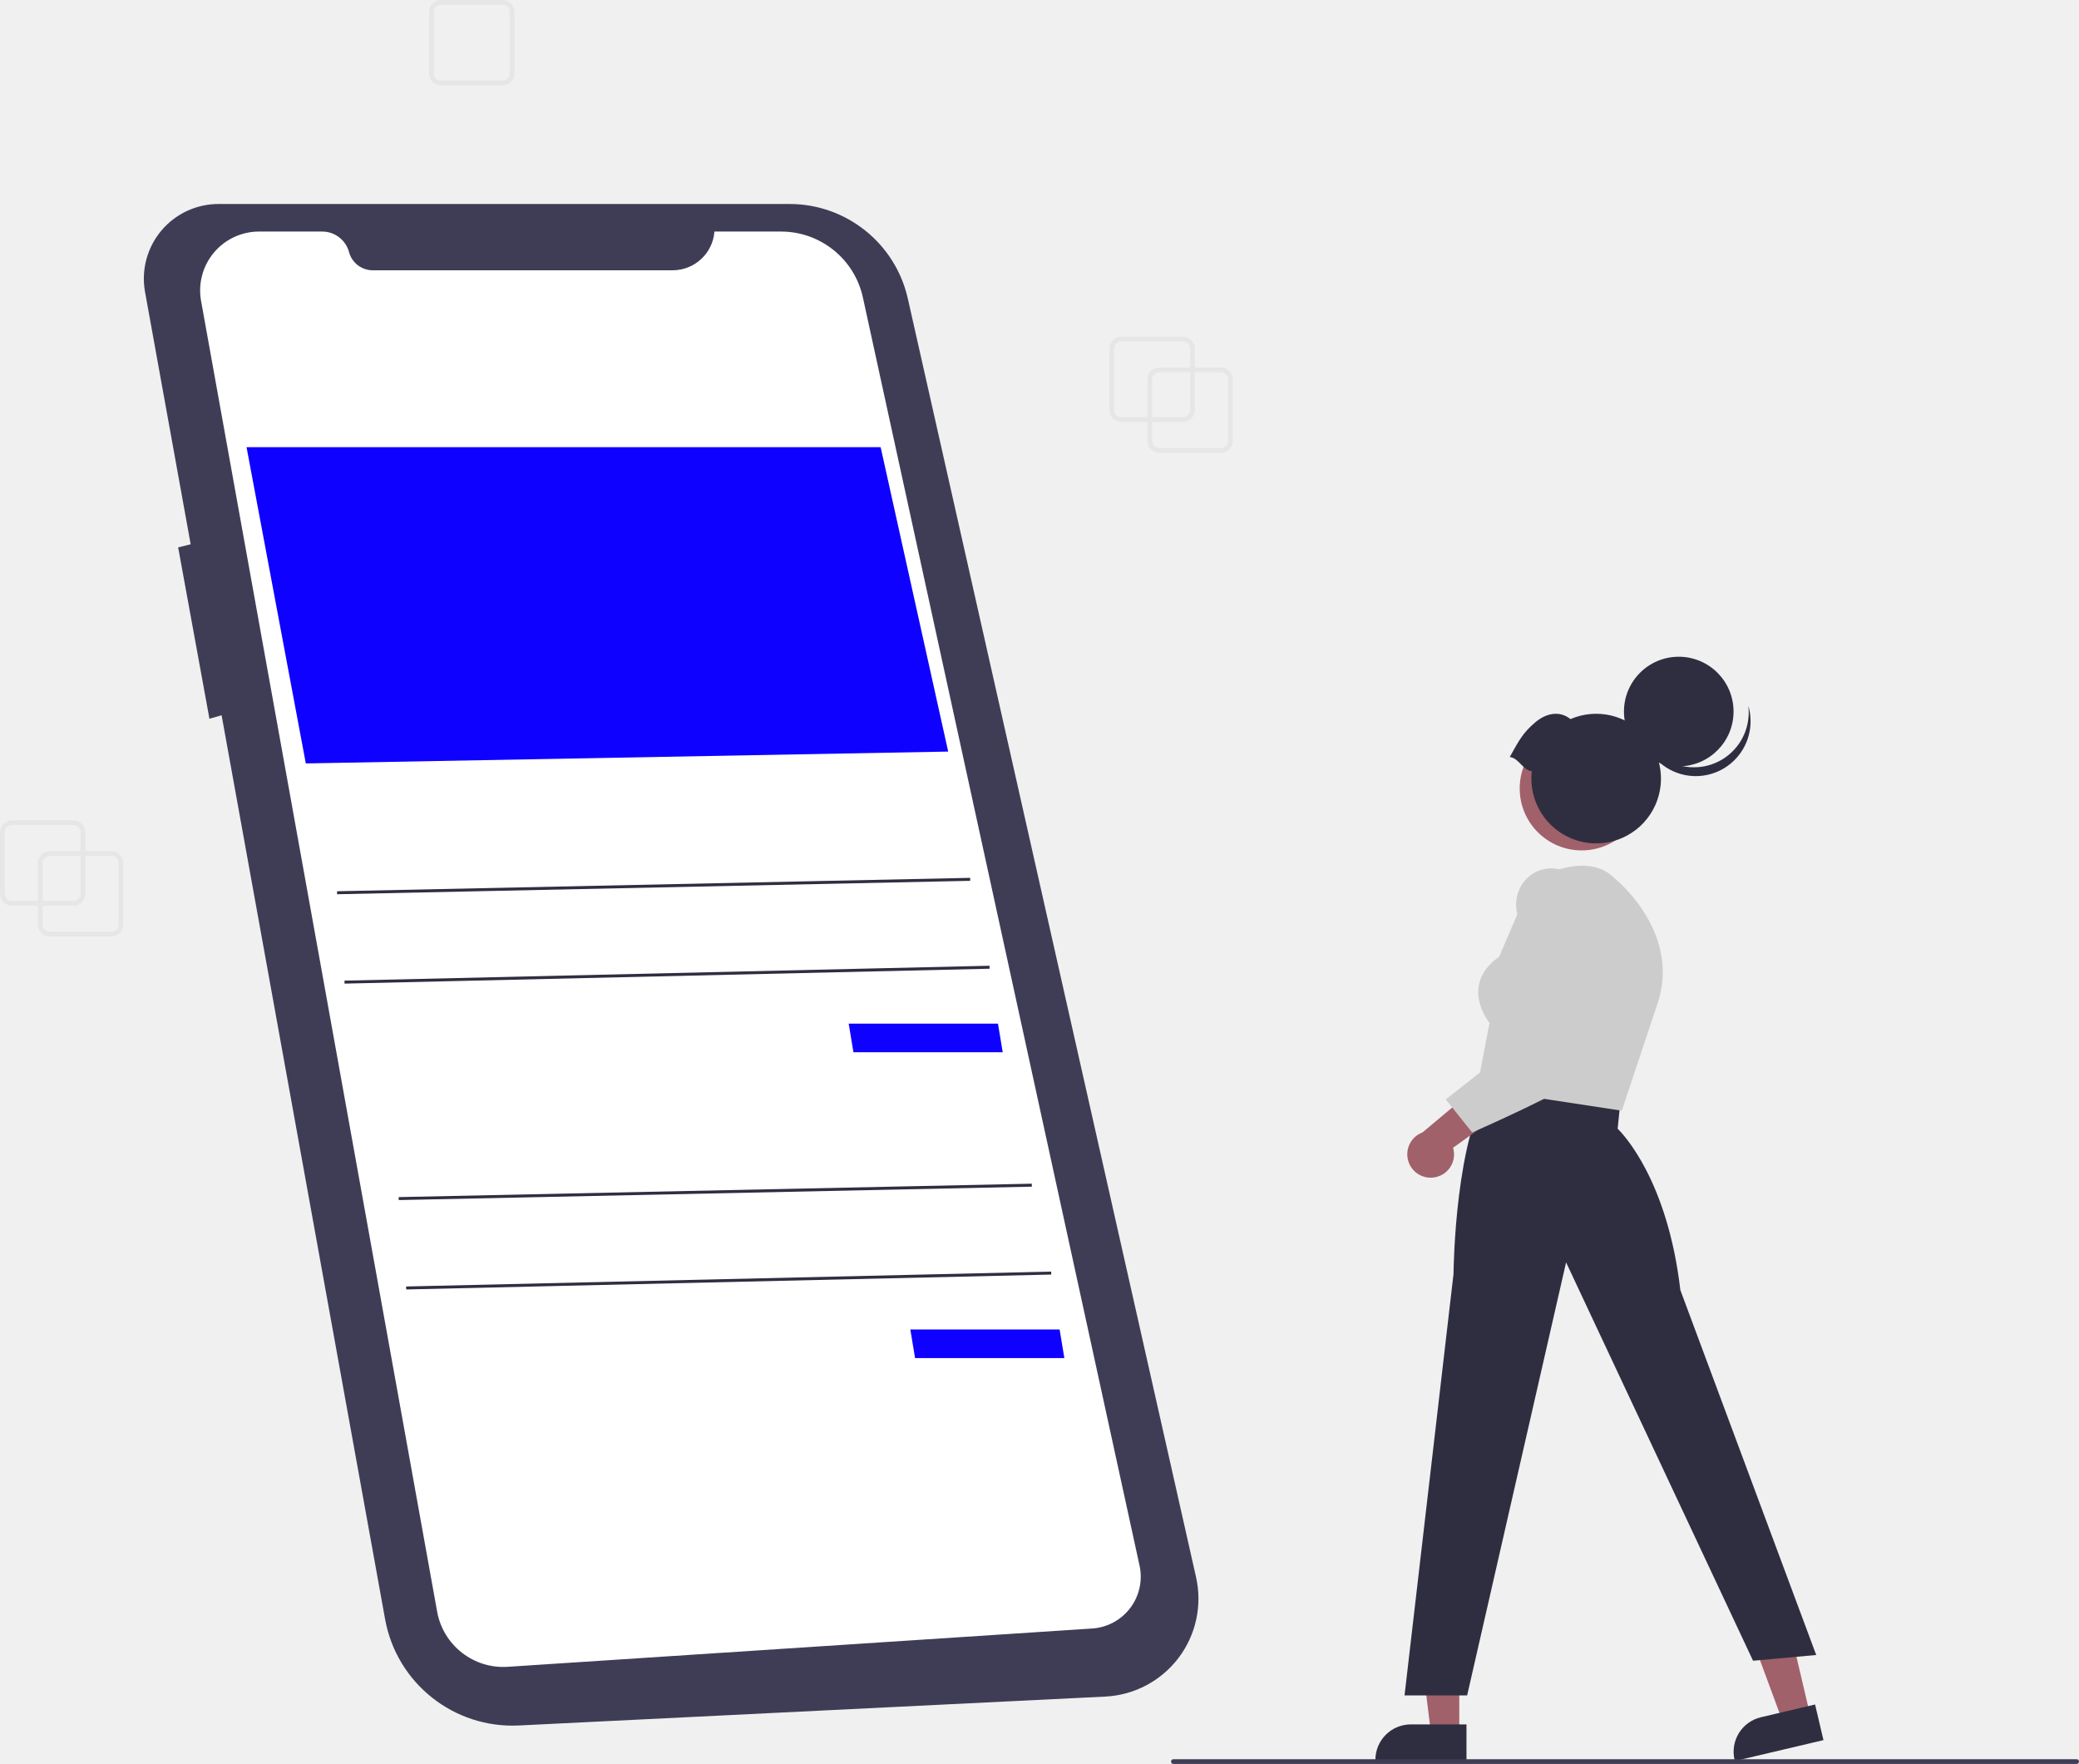
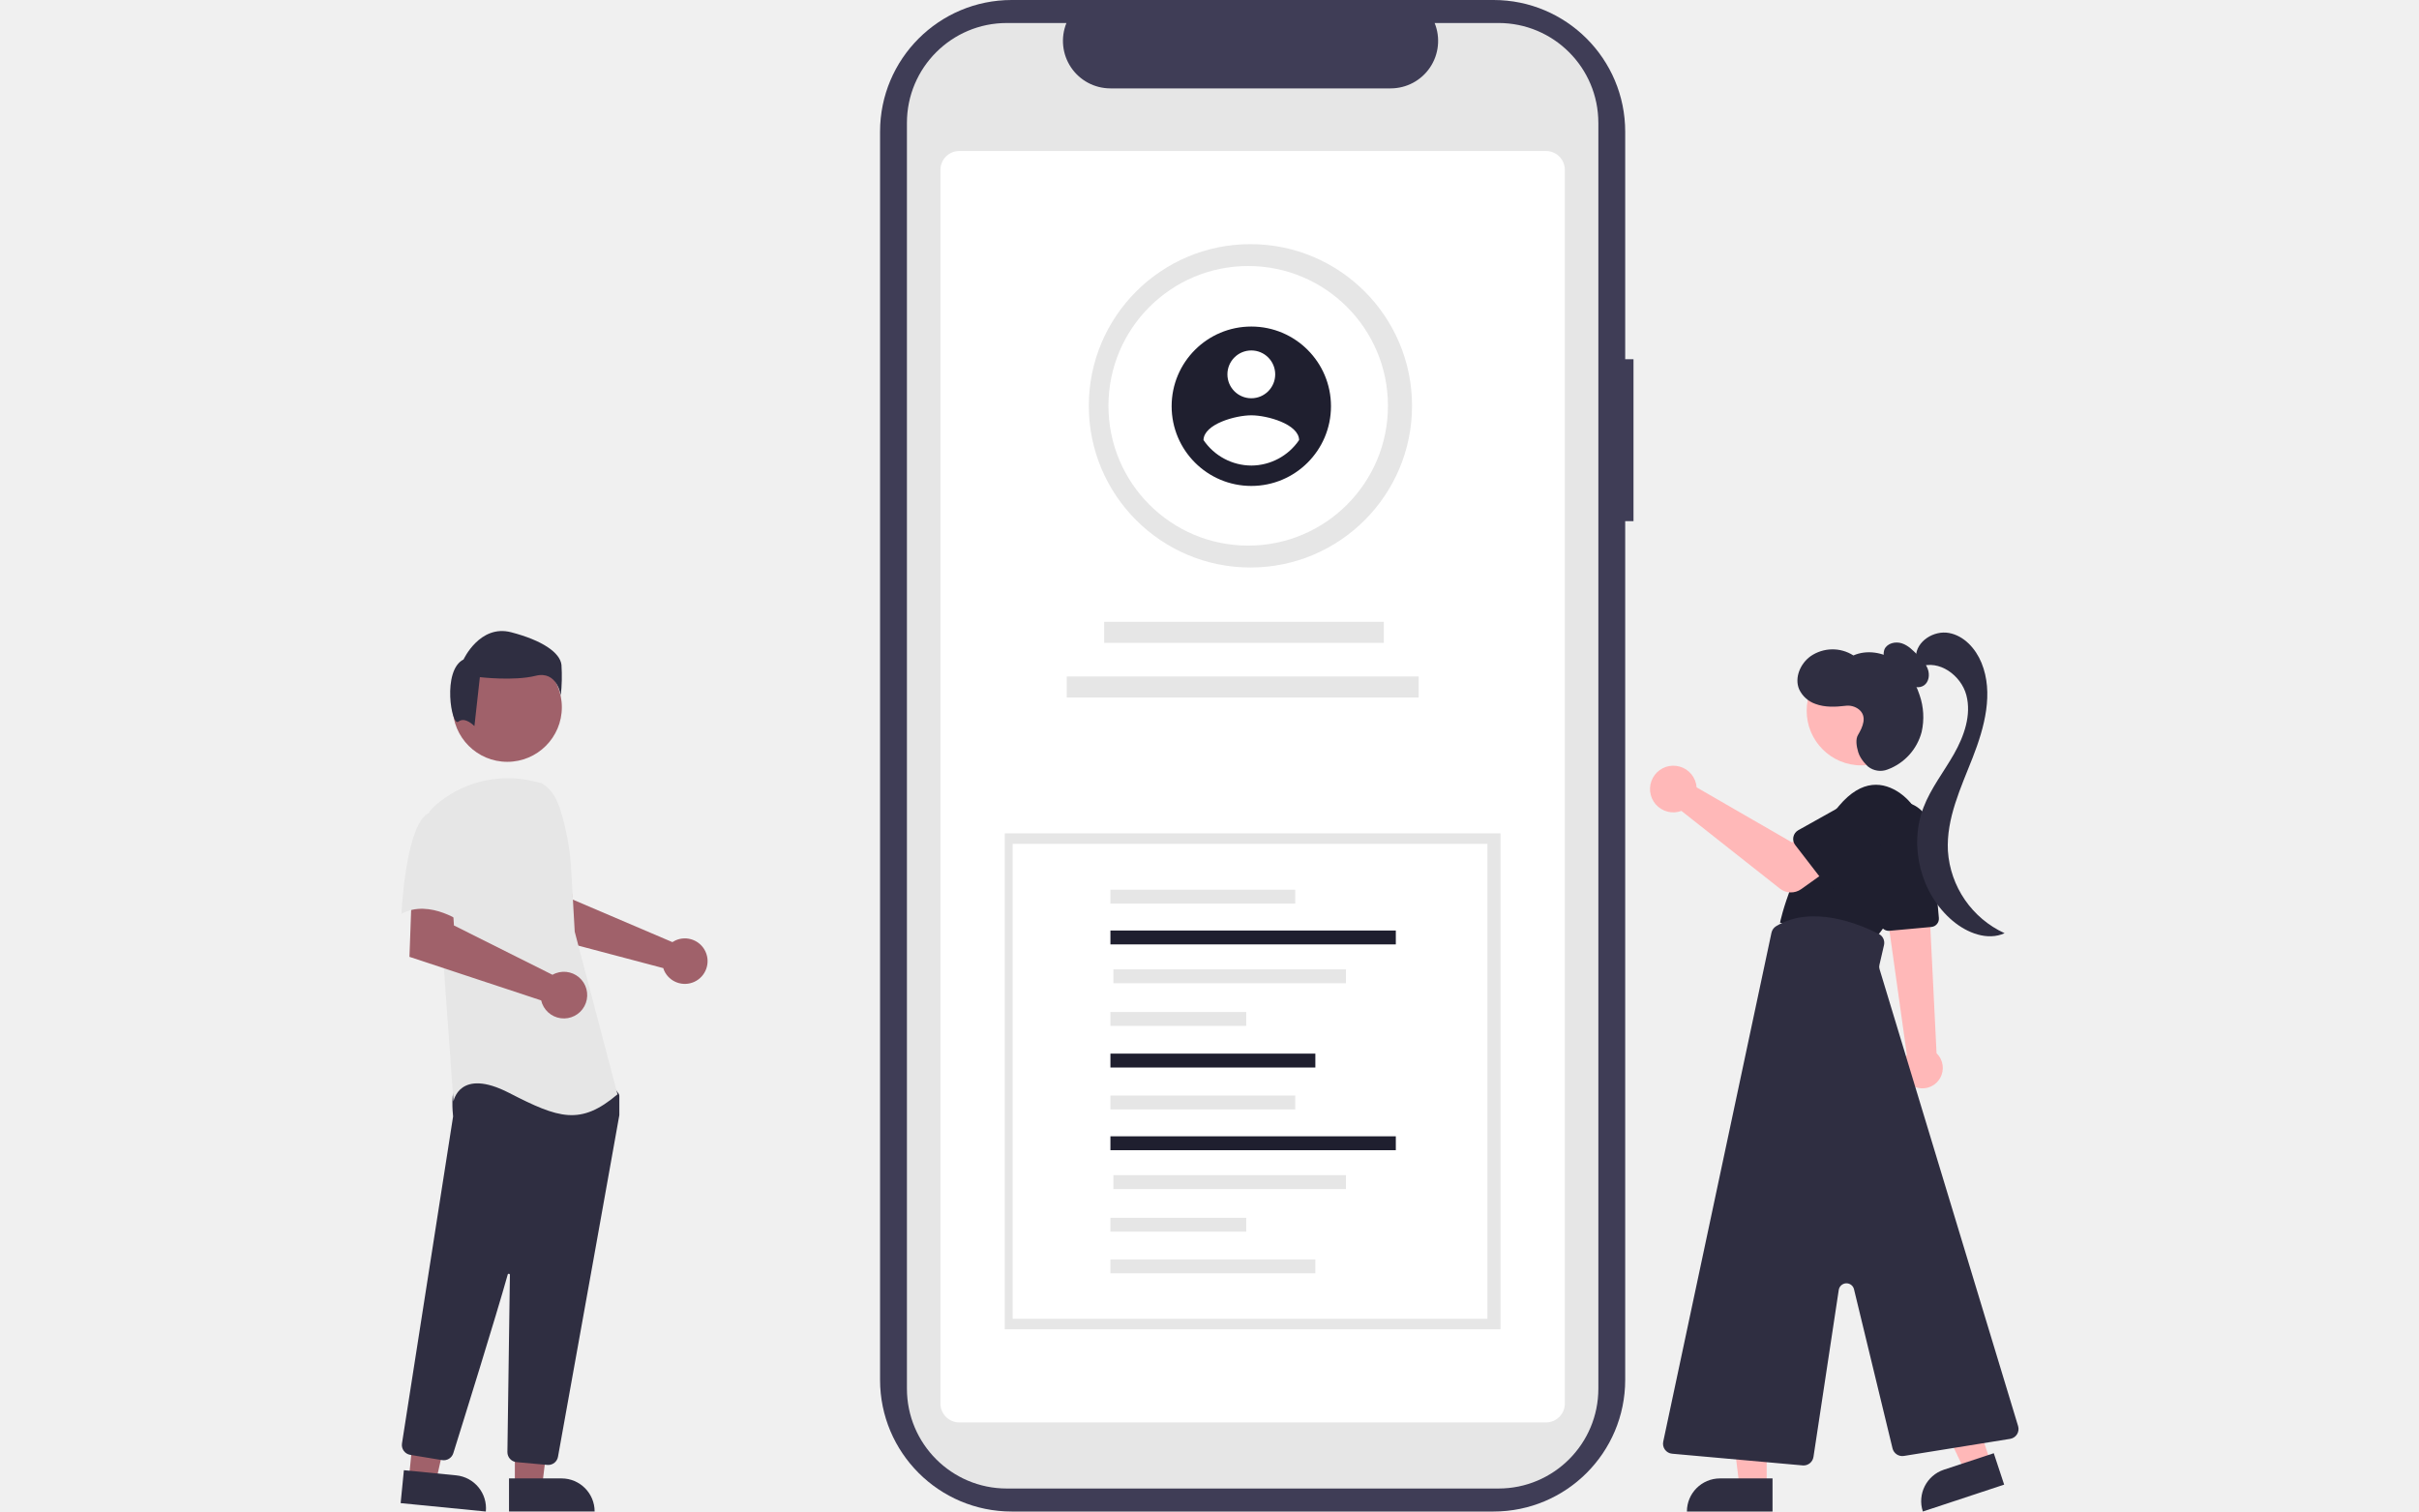
- <svg xmlns="http://www.w3.org/2000/svg" id="b142cff6-7277-4db1-8c84-b82a10fcabd4" data-name="Layer 1" width="876.972" height="744" viewBox="0 0 876.972 744">
-   <path d="M676.514,269h-26a5.006,5.006,0,0,1-5-5V238a5.006,5.006,0,0,1,5-5h26a5.006,5.006,0,0,1,5,5v26A5.006,5.006,0,0,1,676.514,269Zm-26-34a3.003,3.003,0,0,0-3,3v26a3.003,3.003,0,0,0,3,3h26a3.003,3.003,0,0,0,3-3V238a3.003,3.003,0,0,0-3-3Z" transform="translate(-161.5138 -78)" fill="#e6e6e6" />
-   <path d="M373.514,114h-26a5.006,5.006,0,0,1-5-5V83a5.006,5.006,0,0,1,5-5h26a5.006,5.006,0,0,1,5,5v26A5.006,5.006,0,0,1,373.514,114Zm-26-34a3.003,3.003,0,0,0-3,3v26a3.003,3.003,0,0,0,3,3h26a3.003,3.003,0,0,0,3-3V83a3.003,3.003,0,0,0-3-3Z" transform="translate(-161.5138 -78)" fill="#e6e6e6" />
-   <path d="M660.514,256h-26a5.006,5.006,0,0,1-5-5V225a5.006,5.006,0,0,1,5-5h26a5.006,5.006,0,0,1,5,5v26A5.006,5.006,0,0,1,660.514,256Zm-26-34a3.003,3.003,0,0,0-3,3v26a3.003,3.003,0,0,0,3,3h26a3.003,3.003,0,0,0,3-3V225a3.003,3.003,0,0,0-3-3Z" transform="translate(-161.5138 -78)" fill="#e6e6e6" />
-   <path d="M208.514,473h-26a5.006,5.006,0,0,1-5-5V442a5.006,5.006,0,0,1,5-5h26a5.006,5.006,0,0,1,5,5v26A5.006,5.006,0,0,1,208.514,473Zm-26-34a3.003,3.003,0,0,0-3,3v26a3.003,3.003,0,0,0,3,3h26a3.003,3.003,0,0,0,3-3V442a3.003,3.003,0,0,0-3-3Z" transform="translate(-161.5138 -78)" fill="#e6e6e6" />
-   <path d="M192.514,460h-26a5.006,5.006,0,0,1-5-5V429a5.006,5.006,0,0,1,5-5h26a5.006,5.006,0,0,1,5,5v26A5.006,5.006,0,0,1,192.514,460Zm-26-34a3.003,3.003,0,0,0-3,3v26a3.003,3.003,0,0,0,3,3h26a3.003,3.003,0,0,0,3-3V429a3.003,3.003,0,0,0-3-3Z" transform="translate(-161.5138 -78)" fill="#e6e6e6" />
-   <path d="M253.943,164.039H494.559a51.15,51.15,0,0,1,49.898,39.901L666.035,743.206a41.34,41.34,0,0,1-38.294,50.382L380.386,805.776A54.615,54.615,0,0,1,323.956,760.948l-68.967-381.268-5.131,1.466-13.196-72.265,5.281-1.32L222.693,201.136a31.493,31.493,0,0,1,31.25-37.097Z" transform="translate(-161.5138 -78)" fill="#3f3d56" />
-   <path d="M462.882,175.664h28.087a35.349,35.349,0,0,1,34.536,27.813L642.204,738.345a21.903,21.903,0,0,1-19.967,26.525l-246.554,16.159a28.367,28.367,0,0,1-29.773-23.277L246.33,204.914a24.846,24.846,0,0,1,24.452-29.25h26.645a11.726,11.726,0,0,1,11.323,8.677h0a10.352,10.352,0,0,0,9.996,7.661H445.239a17.695,17.695,0,0,0,17.643-16.338Z" transform="translate(-161.5138 -78)" fill="#fff" />
-   <polygon points="104 188.606 371.476 188.606 399.971 317 129 322 104 188.606" fill="#0e01ff" />
-   <polygon points="358 431.754 420.971 431.754 422.971 443.809 360 443.809 358 431.754" fill="#0e01ff" />
-   <rect x="303.667" y="451.084" width="267.125" height="1.257" transform="translate(-170.9793 -68.64185) rotate(-1.21314)" fill="#2f2e41" />
-   <rect x="306.803" y="488.473" width="272.164" height="1.257" transform="translate(-172.6883 -67.64407) rotate(-1.32299)" fill="#2f2e41" />
-   <polygon points="384 560.754 446.971 560.754 448.971 572.809 386 572.809 384 560.754" fill="#0e01ff" />
-   <rect x="329.667" y="580.084" width="267.125" height="1.257" transform="translate(-173.7046 -68.06247) rotate(-1.21314)" fill="#2f2e41" />
-   <rect x="332.803" y="617.473" width="272.164" height="1.257" transform="translate(-175.6598 -67.00938) rotate(-1.32299)" fill="#2f2e41" />
-   <polygon points="615.56 731.207 603.645 731.206 597.977 685.249 615.562 685.25 615.56 731.207" fill="#a0616a" />
-   <path d="M780.112,820.757l-38.419-.001v-.486a14.954,14.954,0,0,1,14.954-14.953h.001l23.465.001Z" transform="translate(-161.5138 -78)" fill="#2f2e41" />
-   <polygon points="763.576 723.405 751.979 726.136 735.926 682.702 753.043 678.671 763.576 723.405" fill="#a0616a" />
-   <path d="M930.695,811.951l-37.396,8.806-.111-.473a14.954,14.954,0,0,1,11.127-17.983l.001-0,22.84-5.378Z" transform="translate(-161.5138 -78)" fill="#2f2e41" />
-   <path d="M774.639,615.366c.023-2.395.732-58.915,16.225-80.286l.229-.315,53.992,7.449-1.207,11.863c2.375,2.31,21.055,21.83,26.449,68.054l57.308,153.915-26.642,2.422L822.127,610.449,780.392,793.084H753.981Z" transform="translate(-161.5138 -78)" fill="#2f2e41" />
-   <path d="M784.539,537.165l5.278-27.708c-1.033-1.33-5.611-7.717-4.592-15.204.665-4.884,3.58-9.167,8.668-12.734l13.68-31.92.184-.108c.921-.543,22.703-13.138,34.577-1.255.297.23,29.533,23.438,17.793,54.746L845.633,546.467Z" transform="translate(-161.5138 -78)" fill="#ccc" />
-   <path d="M766.177,574.652a9.798,9.798,0,0,0,8.275-12.54l28.251-20.354-16.912-6.433-24.235,20.315a9.851,9.851,0,0,0,4.62,19.012Z" transform="translate(-161.5138 -78)" fill="#a0616a" />
-   <path d="M771.369,541.725l43.13-33.981-12.822-43.808a15.74,15.74,0,0,1,1.589-12.458,14.558,14.558,0,0,1,9.546-6.891c7.383-1.562,14.086,2.572,19.917,12.29l.044.088c.965,2.358,23.434,57.901,6.277,69.779-16.783,11.619-55.699,28.532-56.091,28.703l-.456.197Z" transform="translate(-161.5138 -78)" fill="#ccc" />
-   <circle cx="667.177" cy="332.556" r="26.128" fill="#a0616a" />
-   <circle cx="708.139" cy="300.114" r="23.114" fill="#2f2e41" />
-   <path d="M889.59,397.255a23.116,23.116,0,0,1-35.695-12.137,23.116,23.116,0,1,0,45.09-9.479A23.107,23.107,0,0,1,889.59,397.255Z" transform="translate(-161.5138 -78)" fill="#2f2e41" />
-   <path d="M798.37,397.28c4.035-7.224,5.579-10.242,10.782-14.635,4.601-3.885,10.26-5.026,14.825-1.345a27.336,27.336,0,1,1-16.494,25.092,27.562,27.562,0,0,1,.186-3.091C803.702,402.745,802.338,397.837,798.37,397.28Z" transform="translate(-161.5138 -78)" fill="#2f2e41" />
-   <path d="M1037.486,822h-381a1,1,0,0,1,0-2h381a1,1,0,0,1,0,2Z" transform="translate(-161.5138 -78)" fill="#3f3d56" />
+ <svg xmlns="http://www.w3.org/2000/svg" width="800px" height="500px" viewBox="0 0 535 500" version="1.1">
+   <g id="surface1">
+     <path style=" stroke:none;fill-rule:nonzero;fill:rgb(24.706%,23.922%,33.725%);fill-opacity:1;" d="M 407.723 118.82 L 404.977 118.82 L 404.977 43.559 C 404.977 19.504 385.484 0 361.441 0 L 202.082 0 C 178.039 0 158.547 19.504 158.547 43.559 L 158.547 456.441 C 158.547 480.5 178.039 500 202.082 500 L 361.445 500 C 385.488 500 404.977 480.5 404.977 456.441 L 404.977 172.391 L 407.723 172.391 Z M 407.723 118.82 " />
+     <path style=" stroke:none;fill-rule:nonzero;fill:rgb(90.196%,90.196%,90.196%);fill-opacity:1;" d="M 396.102 40.645 L 396.102 459.359 C 396.098 477.598 381.324 492.383 363.098 492.391 L 200.461 492.391 C 182.223 492.391 167.438 477.602 167.434 459.355 L 167.434 40.645 C 167.441 22.398 182.227 7.609 200.461 7.613 L 220.188 7.613 C 218.223 12.453 218.789 17.957 221.703 22.293 C 224.613 26.629 229.492 29.234 234.715 29.238 L 327.434 29.238 C 332.656 29.23 337.531 26.629 340.445 22.289 C 343.355 17.953 343.922 12.449 341.953 7.609 L 363.086 7.609 C 381.316 7.613 396.094 22.395 396.098 40.633 Z M 396.102 40.645 " />
+     <path style=" stroke:none;fill-rule:nonzero;fill:rgb(100%,100%,100%);fill-opacity:1;" d="M 378.773 470.535 L 184.762 470.535 C 181.312 470.531 178.52 467.734 178.516 464.285 L 178.516 56.195 C 178.52 52.746 181.312 49.949 184.762 49.945 L 378.773 49.945 C 382.223 49.949 385.016 52.746 385.02 56.195 L 385.02 464.285 C 385.016 467.734 382.223 470.531 378.773 470.535 Z M 378.773 470.535 " />
+     <path style=" stroke:none;fill-rule:nonzero;fill:rgb(90.196%,90.196%,90.196%);fill-opacity:1;" d="M 334.484 134.242 C 334.484 163.781 310.555 187.727 281.035 187.727 C 251.512 187.727 227.582 163.781 227.582 134.242 C 227.582 104.707 251.512 80.762 281.035 80.762 C 310.555 80.762 334.484 104.707 334.484 134.242 Z M 334.484 134.242 " />
+     <path style=" stroke:none;fill-rule:nonzero;fill:rgb(100%,100%,100%);fill-opacity:1;" d="M 326.516 134.242 C 326.516 159.781 305.824 180.484 280.297 180.484 C 254.773 180.484 234.082 159.781 234.082 134.242 C 234.082 108.703 254.773 88 280.297 88 C 305.824 88 326.516 108.703 326.516 134.242 Z M 326.516 134.242 " />
+     <path style=" stroke:none;fill-rule:nonzero;fill:rgb(12.157%,12.157%,18.431%);fill-opacity:1;" d="M 281.328 108.016 C 266.773 108.016 254.977 119.82 254.977 134.379 C 254.977 148.941 266.773 160.746 281.328 160.746 C 295.879 160.746 307.676 148.941 307.676 134.379 C 307.676 119.82 295.879 108.016 281.328 108.016 Z M 281.328 115.926 C 285.691 115.926 289.23 119.465 289.23 123.836 C 289.23 128.203 285.691 131.742 281.328 131.742 C 276.961 131.742 273.422 128.203 273.422 123.836 C 273.422 119.465 276.961 115.926 281.328 115.926 Z M 281.328 154 C 274.988 153.973 269.07 150.812 265.516 145.559 C 265.645 140.285 276.055 137.383 281.328 137.383 C 286.598 137.383 297.012 140.285 297.137 145.559 C 293.582 150.809 287.668 153.969 281.328 154.004 Z M 281.328 154 " />
+     <path style=" stroke:none;fill-rule:nonzero;fill:rgb(90.196%,90.196%,90.196%);fill-opacity:1;" d="M 232.672 205.699 L 325.148 205.699 L 325.148 212.652 L 232.672 212.652 Z M 232.672 205.699 " />
+     <path style=" stroke:none;fill-rule:nonzero;fill:rgb(90.196%,90.196%,90.196%);fill-opacity:1;" d="M 220.297 223.77 L 336.68 223.77 L 336.68 230.723 L 220.297 230.723 Z M 220.297 223.77 " />
+     <path style=" stroke:none;fill-rule:nonzero;fill:rgb(90.196%,90.196%,90.196%);fill-opacity:1;" d="M 199.793 275.68 L 363.742 275.68 L 363.742 439.719 L 199.793 439.719 Z M 199.793 275.68 " />
+     <path style=" stroke:none;fill-rule:nonzero;fill:rgb(100%,100%,100%);fill-opacity:1;" d="M 202.398 279.148 L 359.414 279.148 L 359.414 436.25 L 202.398 436.25 Z M 202.398 279.148 " />
+     <path style=" stroke:none;fill-rule:nonzero;fill:rgb(90.196%,90.196%,90.196%);fill-opacity:1;" d="M 234.734 294.312 L 295.855 294.312 L 295.855 298.91 L 234.734 298.91 Z M 234.734 294.312 " />
+     <path style=" stroke:none;fill-rule:nonzero;fill:rgb(12.157%,12.157%,18.431%);fill-opacity:1;" d="M 234.734 307.809 L 329.117 307.809 L 329.117 312.402 L 234.734 312.402 Z M 234.734 307.809 " />
+     <path style=" stroke:none;fill-rule:nonzero;fill:rgb(90.196%,90.196%,90.196%);fill-opacity:1;" d="M 235.715 320.66 L 312.637 320.66 L 312.637 325.254 L 235.715 325.254 Z M 235.715 320.66 " />
+     <path style=" stroke:none;fill-rule:nonzero;fill:rgb(90.196%,90.196%,90.196%);fill-opacity:1;" d="M 234.734 334.758 L 279.641 334.758 L 279.641 339.355 L 234.734 339.355 Z M 234.734 334.758 " />
+     <path style=" stroke:none;fill-rule:nonzero;fill:rgb(12.157%,12.157%,18.431%);fill-opacity:1;" d="M 234.734 348.531 L 302.508 348.531 L 302.508 353.129 L 234.734 353.129 Z M 234.734 348.531 " />
+     <path style=" stroke:none;fill-rule:nonzero;fill:rgb(90.196%,90.196%,90.196%);fill-opacity:1;" d="M 234.734 362.391 L 295.855 362.391 L 295.855 366.988 L 234.734 366.988 Z M 234.734 362.391 " />
+     <path style=" stroke:none;fill-rule:nonzero;fill:rgb(12.157%,12.157%,18.431%);fill-opacity:1;" d="M 234.734 375.883 L 329.117 375.883 L 329.117 380.48 L 234.734 380.48 Z M 234.734 375.883 " />
+     <path style=" stroke:none;fill-rule:nonzero;fill:rgb(90.196%,90.196%,90.196%);fill-opacity:1;" d="M 235.715 388.734 L 312.637 388.734 L 312.637 393.332 L 235.715 393.332 Z M 235.715 388.734 " />
+     <path style=" stroke:none;fill-rule:nonzero;fill:rgb(90.196%,90.196%,90.196%);fill-opacity:1;" d="M 234.734 402.836 L 279.641 402.836 L 279.641 407.43 L 234.734 407.43 Z M 234.734 402.836 " />
+     <path style=" stroke:none;fill-rule:nonzero;fill:rgb(90.196%,90.196%,90.196%);fill-opacity:1;" d="M 234.734 416.609 L 302.508 416.609 L 302.508 421.203 L 234.734 421.203 Z M 234.734 416.609 " />
+     <path style=" stroke:none;fill-rule:nonzero;fill:rgb(100%,72.157%,72.157%);fill-opacity:1;" d="M 509.109 356.637 C 507.27 359.855 503.172 360.973 499.953 359.133 C 496.738 357.293 495.621 353.191 497.461 349.973 C 497.473 349.945 497.488 349.922 497.504 349.895 C 497.691 349.578 497.902 349.281 498.137 348.996 L 492.492 308.746 L 492.324 307.543 L 491.176 299.328 L 491.008 298.145 L 491.633 298.172 L 502.566 298.672 L 505.5 298.805 L 505.867 306.297 L 507.949 348.422 C 510.184 350.562 510.664 353.961 509.109 356.637 Z M 509.109 356.637 " />
+     <path style=" stroke:none;fill-rule:nonzero;fill:rgb(12.157%,12.157%,18.431%);fill-opacity:1;" d="M 492.355 307.906 L 506.242 306.633 C 507.742 306.488 508.844 305.164 508.715 303.664 L 506.141 274.773 C 505.625 268.977 500.512 264.699 494.719 265.215 C 488.93 265.734 484.652 270.852 485.168 276.645 C 485.188 276.844 485.211 277.043 485.238 277.242 L 489.402 305.578 C 489.602 306.922 490.75 307.914 492.105 307.918 C 492.191 307.918 492.273 307.914 492.355 307.906 Z M 492.355 307.906 " />
+     <path style=" stroke:none;fill-rule:nonzero;fill:rgb(12.157%,12.157%,18.431%);fill-opacity:1;" d="M 502.883 284.566 C 505.766 276.387 502.859 267.285 495.77 262.293 C 490.531 258.711 483.367 257.422 475.652 266.613 C 460.219 284.996 456.176 305.219 456.176 305.219 L 487.777 310.363 C 487.777 310.363 498.523 297.223 502.883 284.566 Z M 502.883 284.566 " />
+     <path style=" stroke:none;fill-rule:nonzero;fill:rgb(100%,72.157%,72.157%);fill-opacity:1;" d="M 451.773 491.629 L 442.762 491.629 L 438.477 456.859 L 451.773 456.859 Z M 451.773 491.629 " />
+     <path style=" stroke:none;fill-rule:nonzero;fill:rgb(18.431%,18.039%,25.49%);fill-opacity:1;" d="M 425.387 500 L 453.703 500 L 453.703 489.051 L 436.328 489.051 C 430.285 489.051 425.387 493.953 425.387 500 Z M 425.387 500 " />
+     <path style=" stroke:none;fill-rule:nonzero;fill:rgb(100%,72.157%,72.157%);fill-opacity:1;" d="M 525.844 483.766 L 517.289 486.594 L 502.312 454.93 L 514.938 450.754 Z M 525.844 483.766 " />
+     <path style=" stroke:none;fill-rule:nonzero;fill:rgb(18.431%,18.039%,25.49%);fill-opacity:1;" d="M 503.418 500 L 530.305 491.105 L 526.871 480.715 L 510.371 486.168 C 504.637 488.066 501.52 494.258 503.418 500 Z M 503.418 500 " />
+     <path style=" stroke:none;fill-rule:nonzero;fill:rgb(100%,72.157%,72.157%);fill-opacity:1;" d="M 501.094 235.117 C 501.094 245.094 493.012 253.18 483.043 253.18 C 473.074 253.18 464.996 245.094 464.996 235.117 C 464.996 225.145 473.074 217.059 483.043 217.059 C 493.012 217.059 501.094 225.145 501.094 235.117 Z M 501.094 235.117 " />
+     <path style=" stroke:none;fill-rule:nonzero;fill:rgb(18.431%,18.039%,25.49%);fill-opacity:1;" d="M 467.242 481.949 L 475.605 426.695 C 475.793 425.48 476.809 424.566 478.039 424.512 C 479.266 424.457 480.359 425.281 480.648 426.477 L 493.391 479.133 C 493.809 480.805 495.43 481.883 497.129 481.621 L 532.277 475.969 C 533.219 475.816 534.051 475.266 534.559 474.457 C 535.062 473.645 535.195 472.656 534.918 471.742 L 489.09 320.566 C 488.957 320.137 488.941 319.68 489.043 319.242 L 490.57 312.625 C 490.914 311.148 490.207 309.625 488.859 308.938 C 482.617 305.75 466.812 299.129 454.883 306.383 C 454.102 306.859 453.551 307.637 453.355 308.535 L 417.555 476.895 C 417.359 477.82 417.566 478.785 418.129 479.547 C 418.691 480.309 419.555 480.797 420.496 480.879 L 463.676 484.75 C 463.773 484.758 463.871 484.762 463.969 484.762 C 465.602 484.758 466.992 483.566 467.238 481.949 Z M 467.242 481.949 " />
+     <path style=" stroke:none;fill-rule:nonzero;fill:rgb(18.431%,18.039%,25.49%);fill-opacity:1;" d="M 495.012 222.359 C 493.652 221.539 492.445 220.488 491.445 219.258 C 490.441 217.988 490.172 216.289 490.73 214.77 C 491.645 212.758 494.352 212.125 496.453 212.805 C 498.555 213.488 500.176 215.141 501.711 216.727 C 503.062 218.125 504.453 219.59 505.09 221.426 C 505.73 223.266 505.402 225.594 503.809 226.711 C 502.242 227.805 499.992 227.355 498.488 226.18 C 496.98 225.008 496.051 223.262 495.16 221.57 Z M 495.012 222.359 " />
+     <path style=" stroke:none;fill-rule:nonzero;fill:rgb(18.431%,18.039%,25.49%);fill-opacity:1;" d="M 501.125 217.215 C 501.227 212.125 507.023 208.477 512.031 209.379 C 517.035 210.281 520.883 214.551 522.812 219.262 C 526.879 229.215 523.824 240.57 519.902 250.586 C 515.984 260.602 511.129 270.762 511.703 281.5 C 512.492 293.32 519.688 303.766 530.453 308.703 C 524.805 311.266 518.051 308.621 513.301 304.625 C 502.758 295.754 498.688 279.957 503.629 267.094 C 506.066 260.746 510.363 255.316 513.719 249.406 C 517.07 243.492 519.531 236.523 517.801 229.949 C 516.066 223.375 508.699 218.055 502.398 220.598 Z M 501.125 217.215 " />
+     <path style=" stroke:none;fill-rule:nonzero;fill:rgb(18.431%,18.039%,25.49%);fill-opacity:1;" d="M 481.961 243.133 C 483.535 240.473 485.121 236.98 482.246 234.652 C 480.984 233.68 479.379 233.254 477.801 233.477 C 474.559 233.867 471.027 234.031 467.887 232.852 C 465.512 232.031 463.566 230.285 462.5 228.004 C 460.883 224.164 462.906 219.496 466.293 217.066 C 470.531 214.141 476.109 214.043 480.445 216.816 C 484.832 214.879 490.156 215.742 494.145 218.41 C 498.129 221.078 500.855 225.352 502.336 229.918 C 503.703 233.844 503.938 238.078 503.016 242.133 C 501.512 247.859 497.309 252.492 491.762 254.543 C 489.594 255.398 487.133 255.035 485.305 253.59 C 485.305 253.59 482.82 251.418 482.039 248.801 C 481.441 246.785 481.121 244.555 481.961 243.133 Z M 481.961 243.133 " />
+     <path style=" stroke:none;fill-rule:nonzero;fill:rgb(100%,72.157%,72.157%);fill-opacity:1;" d="M 428.418 259.246 C 428.508 259.645 428.566 260.047 428.594 260.453 L 460.16 278.676 L 467.832 274.254 L 476.012 284.969 L 463.191 294.117 C 461.062 295.633 458.188 295.562 456.137 293.945 L 423.578 268.246 C 420.57 269.363 417.188 268.5 415.078 266.078 C 412.973 263.656 412.582 260.184 414.102 257.355 C 415.621 254.527 418.73 252.934 421.91 253.355 C 425.09 253.773 427.68 256.121 428.41 259.246 Z M 428.418 259.246 " />
+     <path style=" stroke:none;fill-rule:nonzero;fill:rgb(12.157%,12.157%,18.431%);fill-opacity:1;" d="M 461.215 279.539 L 471.418 292.77 C 472.008 293.531 472.895 293.996 473.855 294.051 C 474.816 294.102 475.75 293.734 476.418 293.043 L 487.969 281.043 C 492.039 278.012 492.883 272.254 489.852 268.184 C 486.824 264.109 481.07 263.266 477 266.297 C 476.898 266.371 476.801 266.445 476.703 266.523 L 462.219 274.629 C 461.379 275.098 460.785 275.91 460.594 276.855 C 460.398 277.797 460.625 278.777 461.215 279.539 Z M 461.215 279.539 " />
+     <path style=" stroke:none;fill-rule:nonzero;fill:rgb(62.745%,38.039%,41.569%);fill-opacity:1;" d="M 90.906 311.07 C 90.547 311.234 90.199 311.43 89.871 311.648 L 56.91 297.574 L 55.734 288.887 L 42.562 288.805 L 43.34 308.73 L 86.848 320.246 C 86.938 320.547 87.047 320.844 87.176 321.133 C 88.93 324.883 93.383 326.508 97.141 324.773 C 100.895 323.035 102.547 318.59 100.832 314.82 C 99.117 311.055 94.684 309.379 90.906 311.074 Z M 90.906 311.07 " />
+     <path style=" stroke:none;fill-rule:nonzero;fill:rgb(62.745%,38.039%,41.569%);fill-opacity:1;" d="M 37.773 491.629 L 46.781 491.629 L 51.066 456.859 L 37.77 456.859 Z M 37.773 491.629 " />
+     <path style=" stroke:none;fill-rule:nonzero;fill:rgb(18.431%,18.039%,25.49%);fill-opacity:1;" d="M 53.219 489.055 L 35.84 489.055 L 35.84 499.996 L 64.156 499.996 C 64.156 493.949 59.258 489.051 53.219 489.051 Z M 53.219 489.055 " />
+     <path style=" stroke:none;fill-rule:nonzero;fill:rgb(62.745%,38.039%,41.569%);fill-opacity:1;" d="M 2.734 489.082 L 11.699 489.965 L 19.371 455.781 L 6.137 454.48 Z M 2.734 489.082 " />
+     <path style=" stroke:none;fill-rule:nonzero;fill:rgb(18.431%,18.039%,25.49%);fill-opacity:1;" d="M 18.359 488.035 L 1.07 486.332 L 0 497.223 L 28.172 500 C 28.766 493.984 24.371 488.629 18.359 488.035 Z M 18.359 488.035 " />
+     <path style=" stroke:none;fill-rule:nonzero;fill:rgb(62.745%,38.039%,41.569%);fill-opacity:1;" d="M 53.312 233.949 C 53.312 243.922 45.234 252.008 35.266 252.008 C 25.297 252.008 17.215 243.922 17.215 233.949 C 17.215 223.973 25.297 215.887 35.266 215.887 C 45.234 215.887 53.312 223.973 53.312 233.949 Z M 53.312 233.949 " />
+     <path style=" stroke:none;fill-rule:nonzero;fill:rgb(18.431%,18.039%,25.49%);fill-opacity:1;" d="M 48.797 484.598 C 50.395 484.602 51.766 483.453 52.039 481.879 C 56.699 455.98 71.945 371.289 72.312 368.941 C 72.32 368.887 72.324 368.832 72.324 368.777 L 72.324 362.465 C 72.324 362.234 72.25 362.008 72.117 361.82 L 70.105 359 C 69.91 358.727 69.602 358.555 69.262 358.539 C 57.785 358.004 20.184 356.422 18.367 358.695 C 16.543 360.973 17.191 367.891 17.34 369.254 L 17.332 369.395 L 0.441 477.484 C 0.164 479.277 1.383 480.961 3.172 481.258 L 13.719 482.996 C 15.344 483.258 16.914 482.293 17.414 480.723 C 20.676 470.293 31.617 435.195 35.41 421.617 C 35.461 421.438 35.633 421.324 35.816 421.352 C 35.996 421.379 36.133 421.535 36.133 421.719 C 35.941 434.664 35.484 467.691 35.324 479.098 L 35.305 480.328 C 35.293 482.051 36.598 483.5 38.312 483.66 L 48.488 484.582 C 48.59 484.594 48.691 484.598 48.797 484.598 Z M 48.797 484.598 " />
+     <path style=" stroke:none;fill-rule:nonzero;fill:rgb(90.196%,90.196%,90.196%);fill-opacity:1;" d="M 46.719 259.109 C 49.871 260.98 51.754 264.426 52.836 267.934 C 54.84 274.418 56.043 281.125 56.426 287.902 L 57.57 308.195 L 71.719 361.996 C 59.453 372.383 52.379 370.02 35.871 361.527 C 19.359 353.035 17.473 364.359 17.473 364.359 L 14.172 318.582 L 9.457 268.559 C 10.516 267.281 11.715 266.129 13.031 265.121 C 21.863 258.246 33.359 255.809 44.219 258.504 Z M 46.719 259.109 " />
+     <path style=" stroke:none;fill-rule:nonzero;fill:rgb(62.745%,38.039%,41.569%);fill-opacity:1;" d="M 51.316 321.938 C 50.934 322.078 50.566 322.25 50.215 322.453 L 17.621 306.129 L 17.078 297.285 L 3.637 296.359 L 2.914 316.516 L 46.469 330.926 C 47.195 334.055 49.781 336.402 52.965 336.828 C 56.145 337.254 59.254 335.664 60.777 332.84 C 62.301 330.012 61.914 326.539 59.812 324.113 C 57.707 321.691 54.324 320.82 51.316 321.934 Z M 51.316 321.938 " />
+     <path style=" stroke:none;fill-rule:nonzero;fill:rgb(90.196%,90.196%,90.196%);fill-opacity:1;" d="M 9.691 268.781 C 1.672 271.613 0.262 302.293 0.262 302.293 C 9.695 297.102 21.016 305.598 21.016 305.598 C 21.016 305.598 23.371 297.574 26.203 287.191 C 27.941 281.254 26.516 274.844 22.43 270.203 C 22.43 270.203 17.711 265.949 9.691 268.781 Z M 9.691 268.781 " />
+     <path style=" stroke:none;fill-rule:nonzero;fill:rgb(18.431%,18.039%,25.49%);fill-opacity:1;" d="M 19.082 238.723 C 21.332 236.926 24.398 240.195 24.398 240.195 L 26.199 223.996 C 26.199 223.996 37.441 225.344 44.641 223.547 C 51.84 221.746 52.961 230.07 52.961 230.07 C 53.332 226.711 53.406 223.32 53.188 219.945 C 52.738 215.895 46.891 211.844 36.543 209.145 C 26.199 206.445 20.805 218.145 20.805 218.145 C 13.602 221.746 16.832 240.523 19.082 238.723 Z M 19.082 238.723 " />
+   </g>
</svg>
